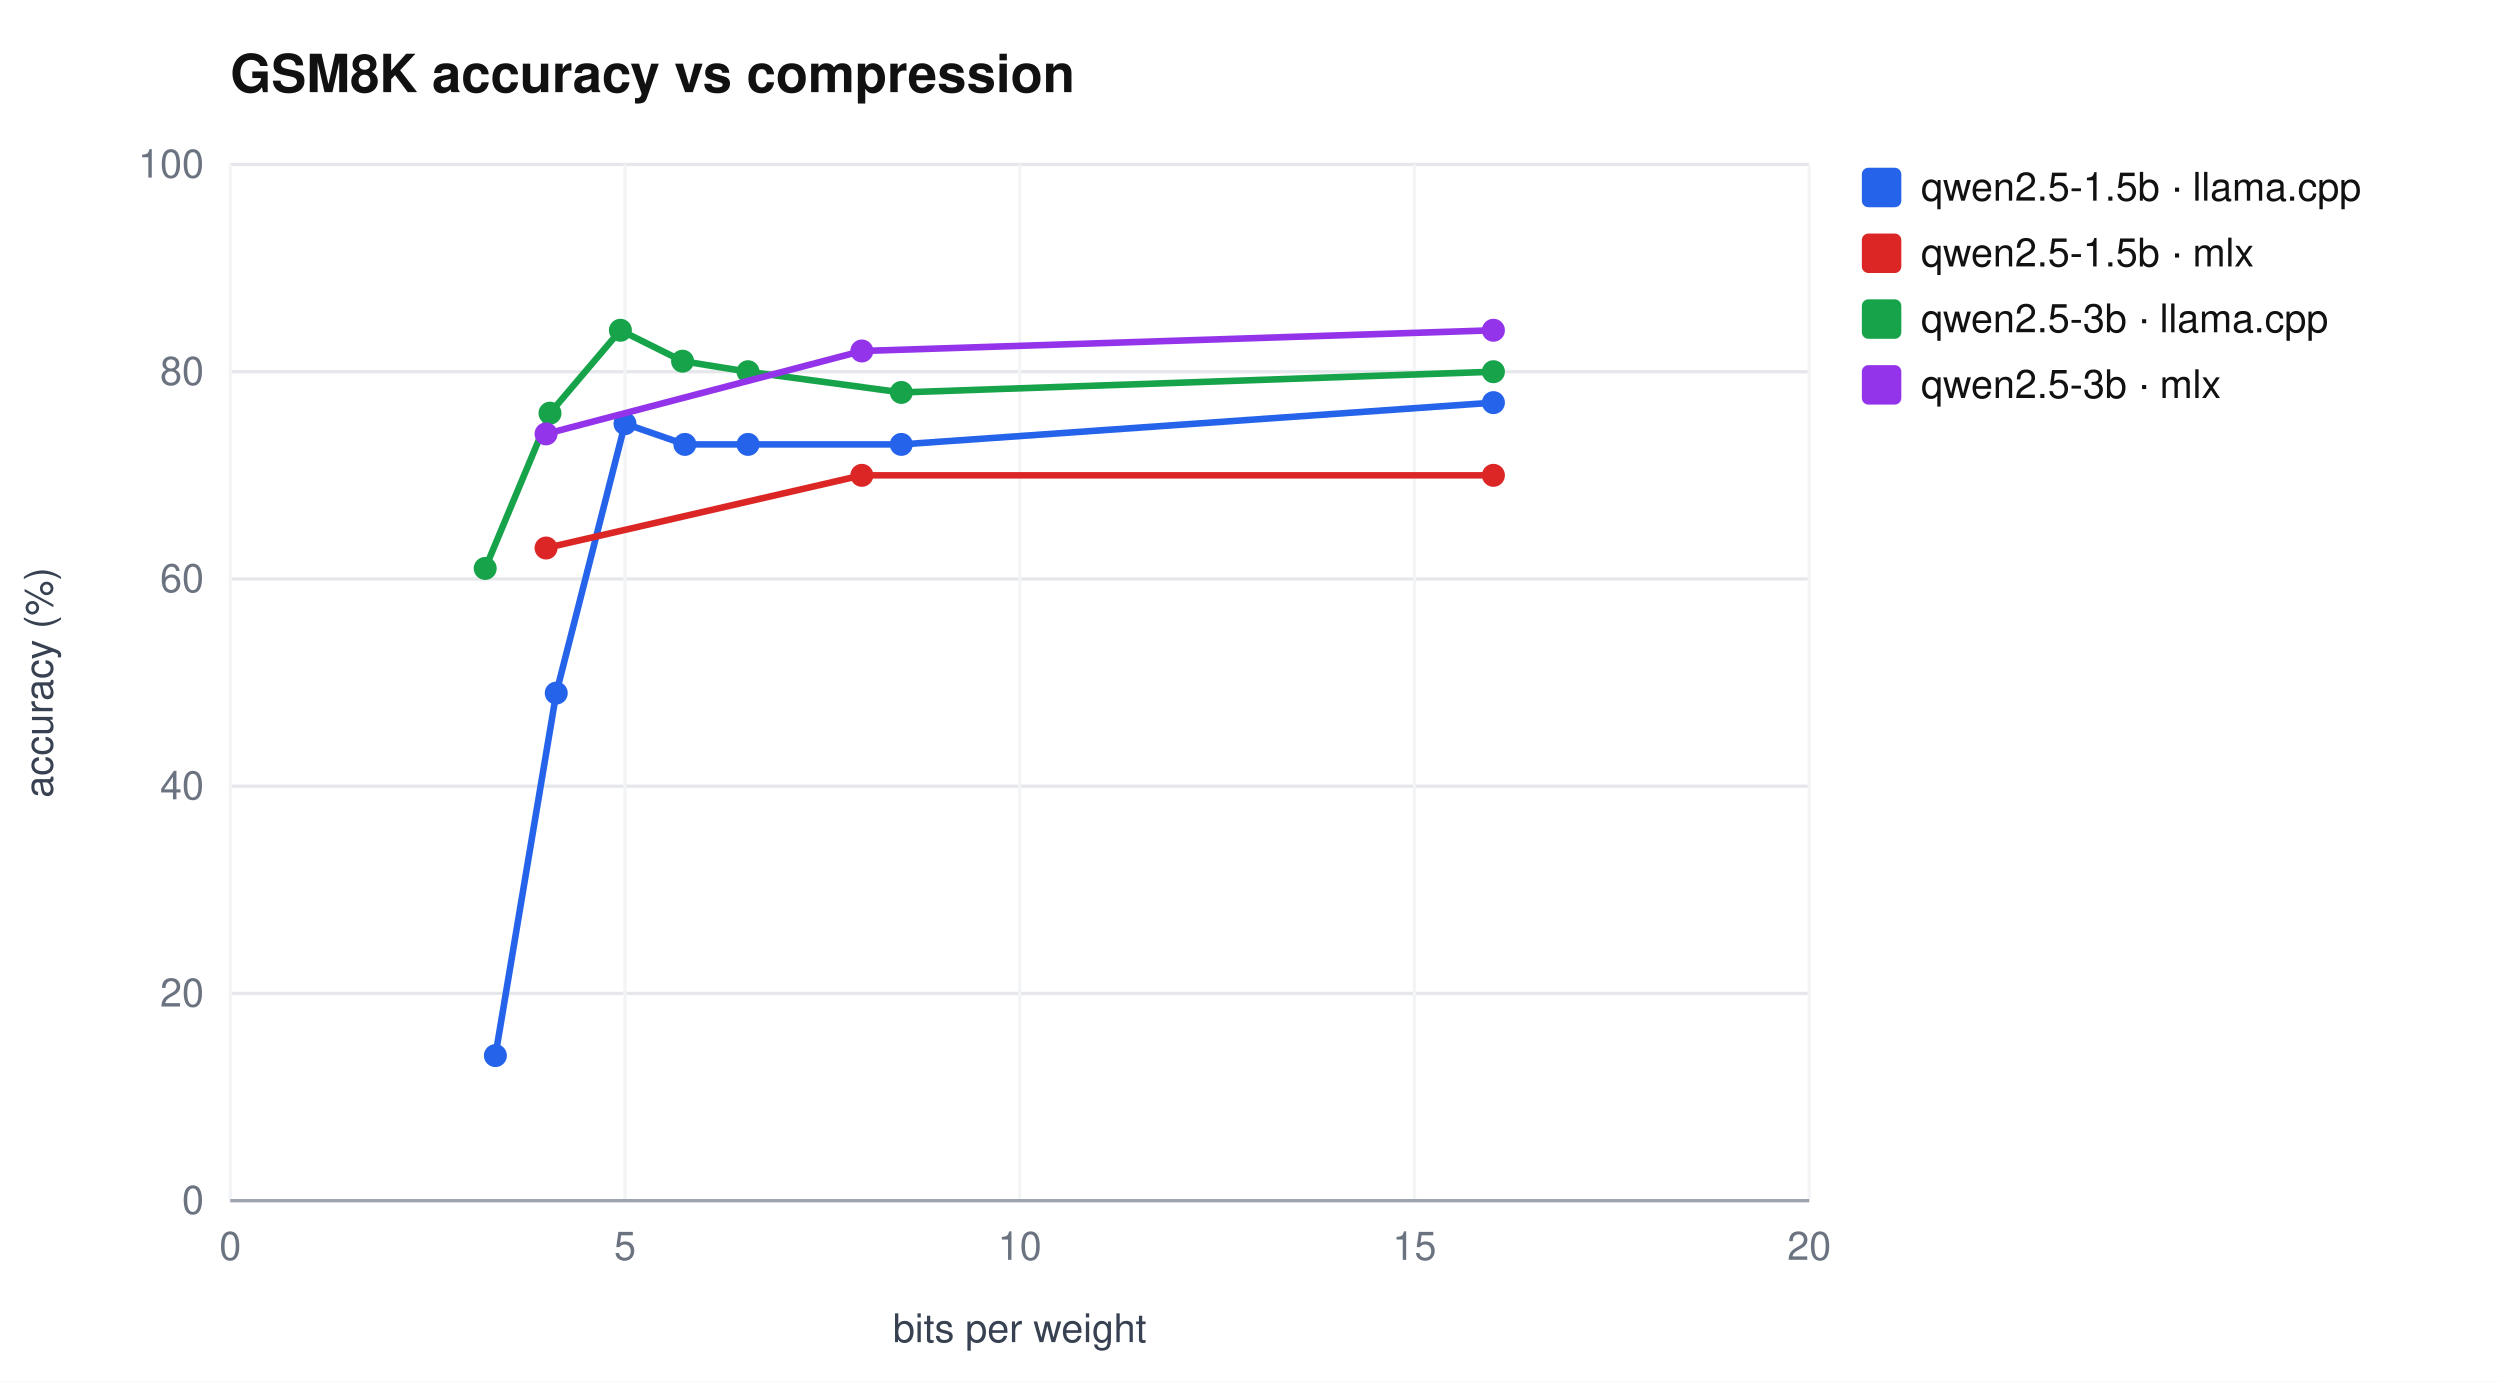
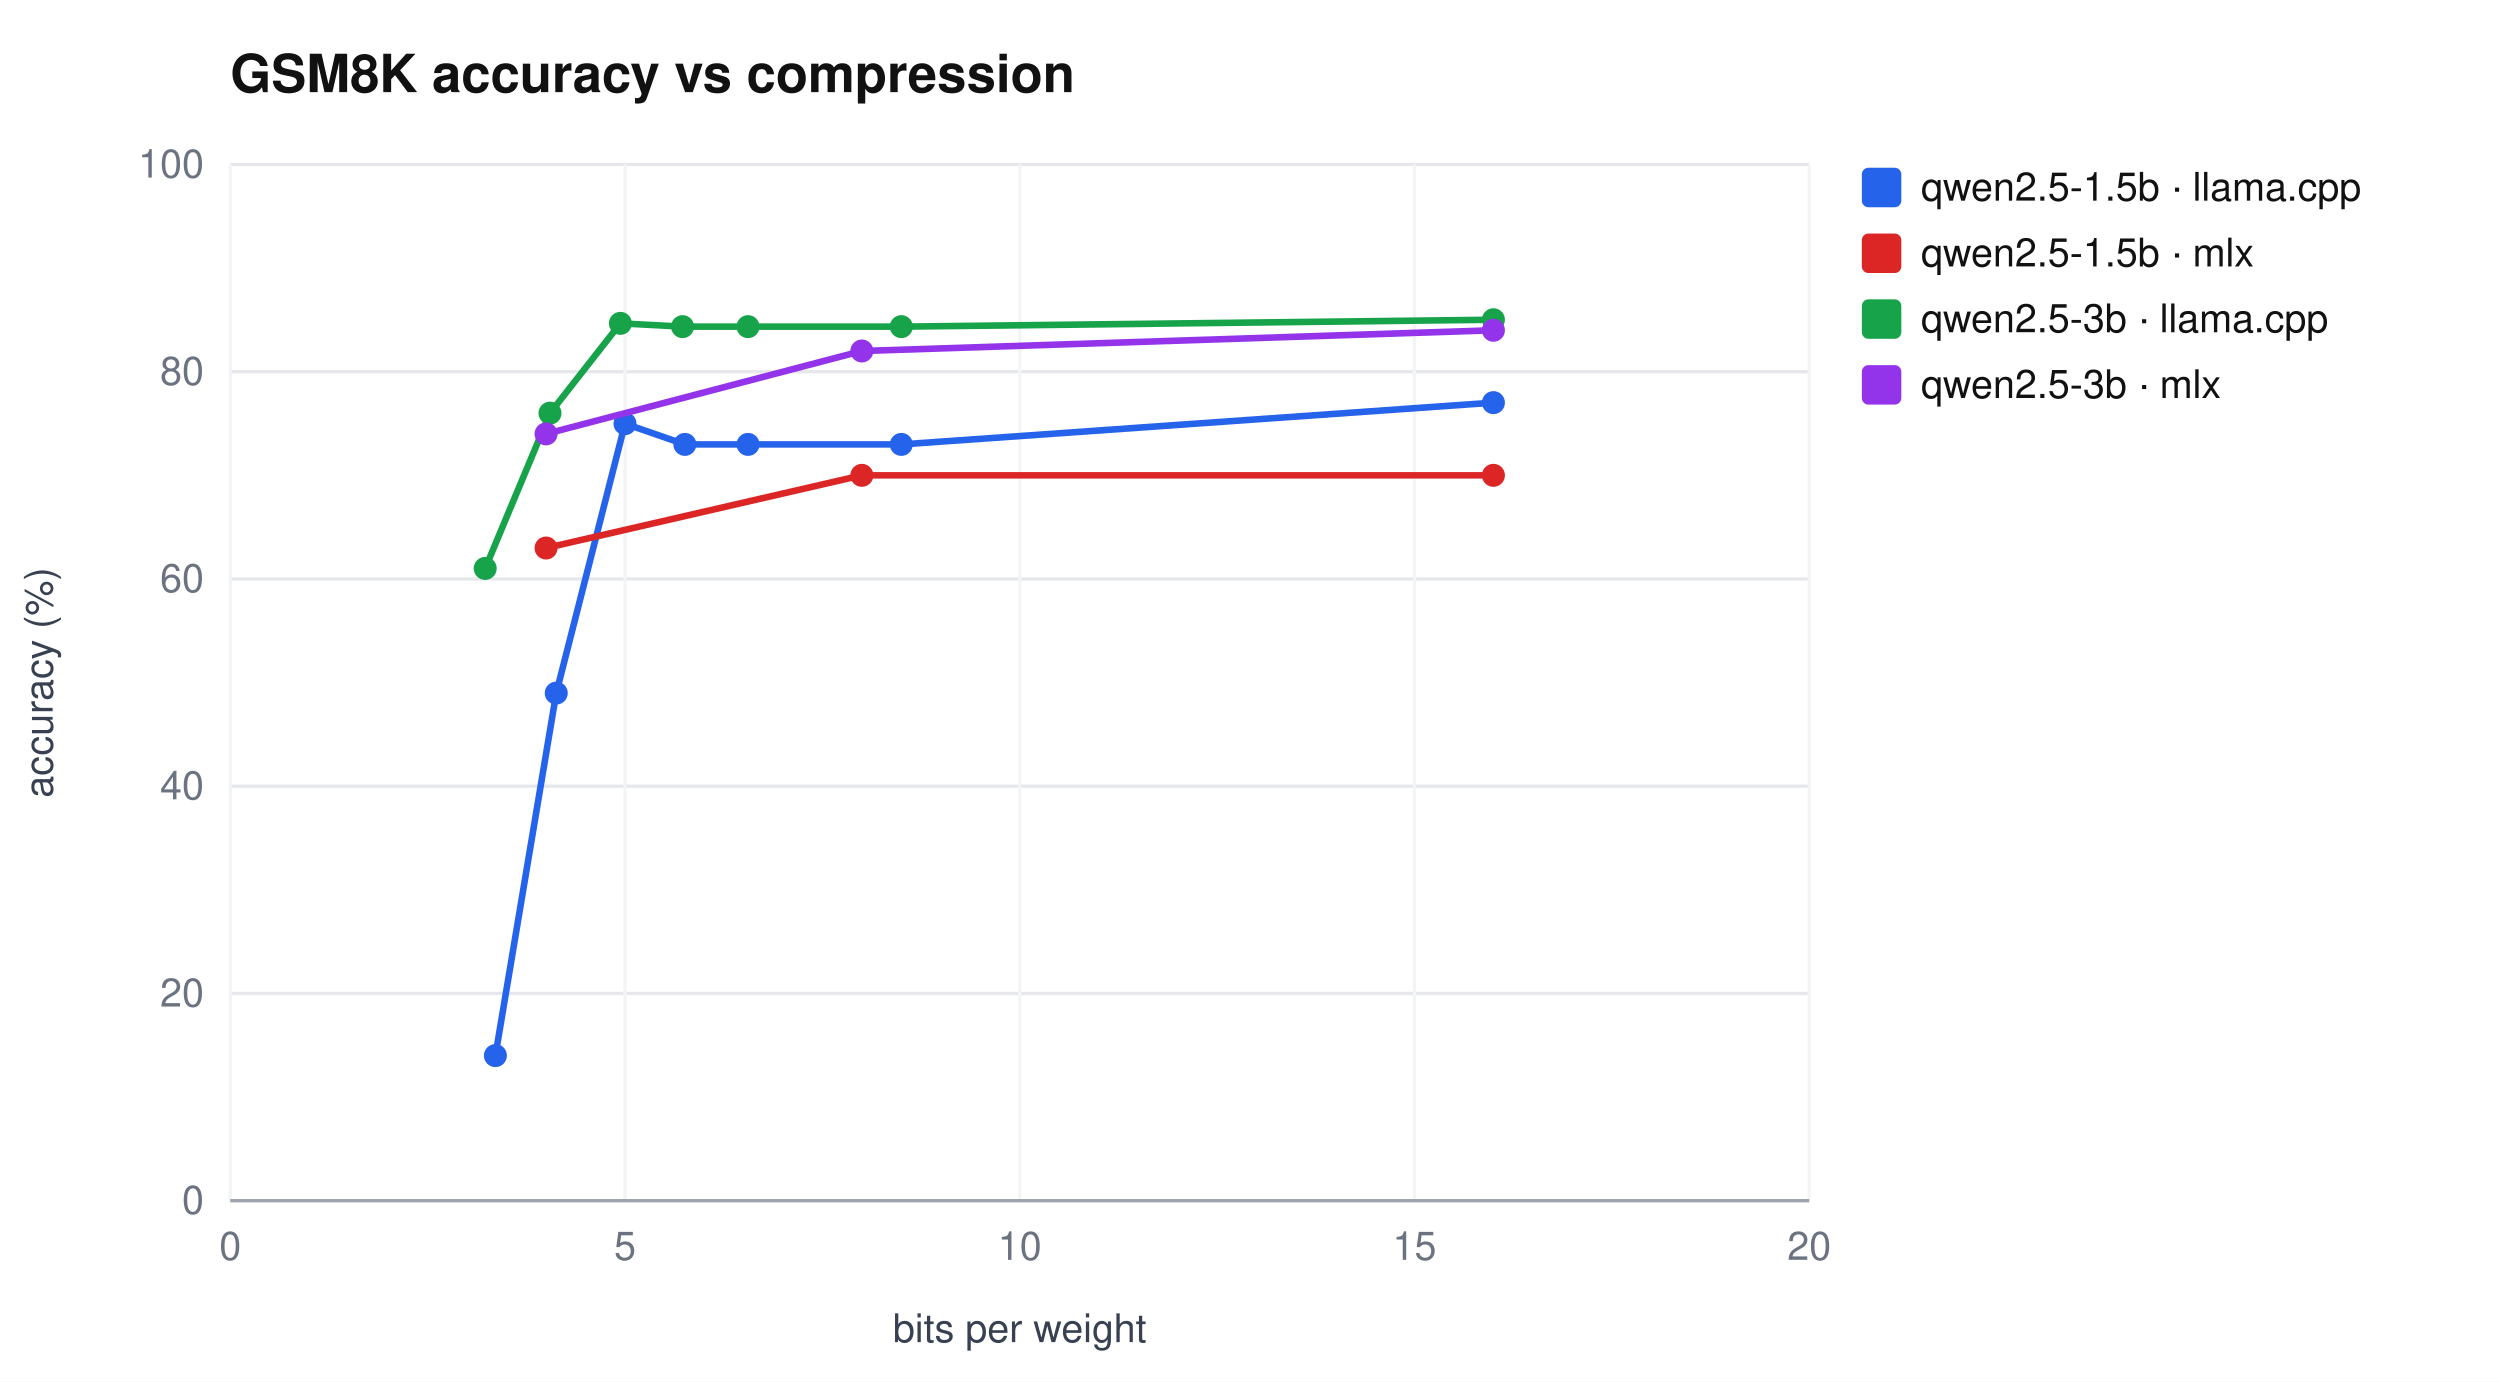
<svg xmlns="http://www.w3.org/2000/svg" viewBox="0 0 760 420" width="760" height="420" font-family="-apple-system, Helvetica, Arial, sans-serif" font-size="12">
  <rect width="760" height="420" fill="white" />
  <text x="70" y="28" font-size="16" font-weight="600" fill="#111">GSM8K accuracy vs compression</text>
  <line x1="70" x2="550" y1="365.0" y2="365.0" stroke="#e5e7eb" />
  <text x="62" y="369.0" text-anchor="end" fill="#6b7280">0</text>
  <line x1="70" x2="550" y1="302.0" y2="302.0" stroke="#e5e7eb" />
  <text x="62" y="306.0" text-anchor="end" fill="#6b7280">20</text>
  <line x1="70" x2="550" y1="239.0" y2="239.0" stroke="#e5e7eb" />
  <text x="62" y="243.0" text-anchor="end" fill="#6b7280">40</text>
  <line x1="70" x2="550" y1="176.0" y2="176.0" stroke="#e5e7eb" />
  <text x="62" y="180.0" text-anchor="end" fill="#6b7280">60</text>
  <line x1="70" x2="550" y1="113.0" y2="113.0" stroke="#e5e7eb" />
  <text x="62" y="117.0" text-anchor="end" fill="#6b7280">80</text>
  <line x1="70" x2="550" y1="50.0" y2="50.0" stroke="#e5e7eb" />
  <text x="62" y="54.0" text-anchor="end" fill="#6b7280">100</text>
  <line x1="70.0" x2="70.0" y1="50" y2="365" stroke="#f3f4f6" />
  <text x="70.0" y="383" text-anchor="middle" fill="#6b7280">0</text>
  <line x1="190.0" x2="190.0" y1="50" y2="365" stroke="#f3f4f6" />
  <text x="190.0" y="383" text-anchor="middle" fill="#6b7280">5</text>
  <line x1="310.0" x2="310.0" y1="50" y2="365" stroke="#f3f4f6" />
  <text x="310.0" y="383" text-anchor="middle" fill="#6b7280">10</text>
  <line x1="430.0" x2="430.0" y1="50" y2="365" stroke="#f3f4f6" />
  <text x="430.0" y="383" text-anchor="middle" fill="#6b7280">15</text>
  <line x1="550.0" x2="550.0" y1="50" y2="365" stroke="#f3f4f6" />
  <text x="550.0" y="383" text-anchor="middle" fill="#6b7280">20</text>
  <line x1="70" x2="550" y1="365" y2="365" stroke="#9ca3af" />
  <text x="310.0" y="408" text-anchor="middle" fill="#374151">bits per weight</text>
  <text x="16" y="207.5" text-anchor="middle" fill="#374151" transform="rotate(-90 16 207.5)">accuracy (%)</text>
  <path d="M150.6,320.9 L169.1,210.7 L190.0,128.8 L208.2,135.1 L227.4,135.1 L274.0,135.1 L454.0,122.4" fill="none" stroke="#2563eb" stroke-width="2" stroke-linejoin="round" stroke-linecap="round" />
  <circle cx="150.6" cy="320.9" r="3.5" fill="#2563eb" />
  <circle cx="169.1" cy="210.7" r="3.5" fill="#2563eb" />
  <circle cx="190.0" cy="128.8" r="3.5" fill="#2563eb" />
  <circle cx="208.2" cy="135.1" r="3.5" fill="#2563eb" />
  <circle cx="227.4" cy="135.1" r="3.5" fill="#2563eb" />
  <circle cx="274.0" cy="135.1" r="3.5" fill="#2563eb" />
  <circle cx="454.0" cy="122.4" r="3.5" fill="#2563eb" />
  <rect x="566" y="51" width="12" height="12" rx="2" fill="#2563eb" />
  <text x="584" y="61" fill="#111">qwen2.5-1.5b · llama.cpp</text>
  <path d="M166.0,166.6 L262.0,144.5 L454.0,144.5" fill="none" stroke="#dc2626" stroke-width="2" stroke-linejoin="round" stroke-linecap="round" />
  <circle cx="166.0" cy="166.6" r="3.5" fill="#dc2626" />
  <circle cx="262.0" cy="144.5" r="3.5" fill="#dc2626" />
  <circle cx="454.0" cy="144.5" r="3.5" fill="#dc2626" />
  <rect x="566" y="71" width="12" height="12" rx="2" fill="#dc2626" />
  <text x="584" y="81" fill="#111">qwen2.5-1.5b · mlx</text>
-   <path d="M147.5,172.8 L167.2,125.6 L188.6,100.4 L207.5,109.8 L227.4,113.0 L274.0,119.3 L454.0,113.0" fill="none" stroke="#16a34a" stroke-width="2" stroke-linejoin="round" stroke-linecap="round" />
+   <path d="M147.5,172.8 L167.2,125.6 L188.6,98.3 L207.5,99.3 L227.4,99.3 L274.0,99.3 L454.0,97.2" fill="none" stroke="#16a34a" stroke-width="2" stroke-linejoin="round" stroke-linecap="round" />
  <circle cx="147.5" cy="172.8" r="3.5" fill="#16a34a" />
  <circle cx="167.2" cy="125.6" r="3.5" fill="#16a34a" />
-   <circle cx="188.6" cy="100.4" r="3.5" fill="#16a34a" />
-   <circle cx="207.5" cy="109.8" r="3.5" fill="#16a34a" />
-   <circle cx="227.4" cy="113.0" r="3.5" fill="#16a34a" />
-   <circle cx="274.0" cy="119.3" r="3.5" fill="#16a34a" />
-   <circle cx="454.0" cy="113.0" r="3.5" fill="#16a34a" />
+   <circle cx="188.6" cy="98.3" r="3.5" fill="#16a34a" />
+   <circle cx="207.5" cy="99.3" r="3.5" fill="#16a34a" />
+   <circle cx="227.4" cy="99.3" r="3.5" fill="#16a34a" />
+   <circle cx="274.0" cy="99.3" r="3.5" fill="#16a34a" />
+   <circle cx="454.0" cy="97.2" r="3.5" fill="#16a34a" />
  <rect x="566" y="91" width="12" height="12" rx="2" fill="#16a34a" />
  <text x="584" y="101" fill="#111">qwen2.5-3b · llama.cpp</text>
  <path d="M166.0,131.9 L262.0,106.7 L454.0,100.4" fill="none" stroke="#9333ea" stroke-width="2" stroke-linejoin="round" stroke-linecap="round" />
  <circle cx="166.0" cy="131.9" r="3.5" fill="#9333ea" />
  <circle cx="262.0" cy="106.7" r="3.5" fill="#9333ea" />
  <circle cx="454.0" cy="100.4" r="3.5" fill="#9333ea" />
  <rect x="566" y="111" width="12" height="12" rx="2" fill="#9333ea" />
  <text x="584" y="121" fill="#111">qwen2.5-3b · mlx</text>
</svg>
